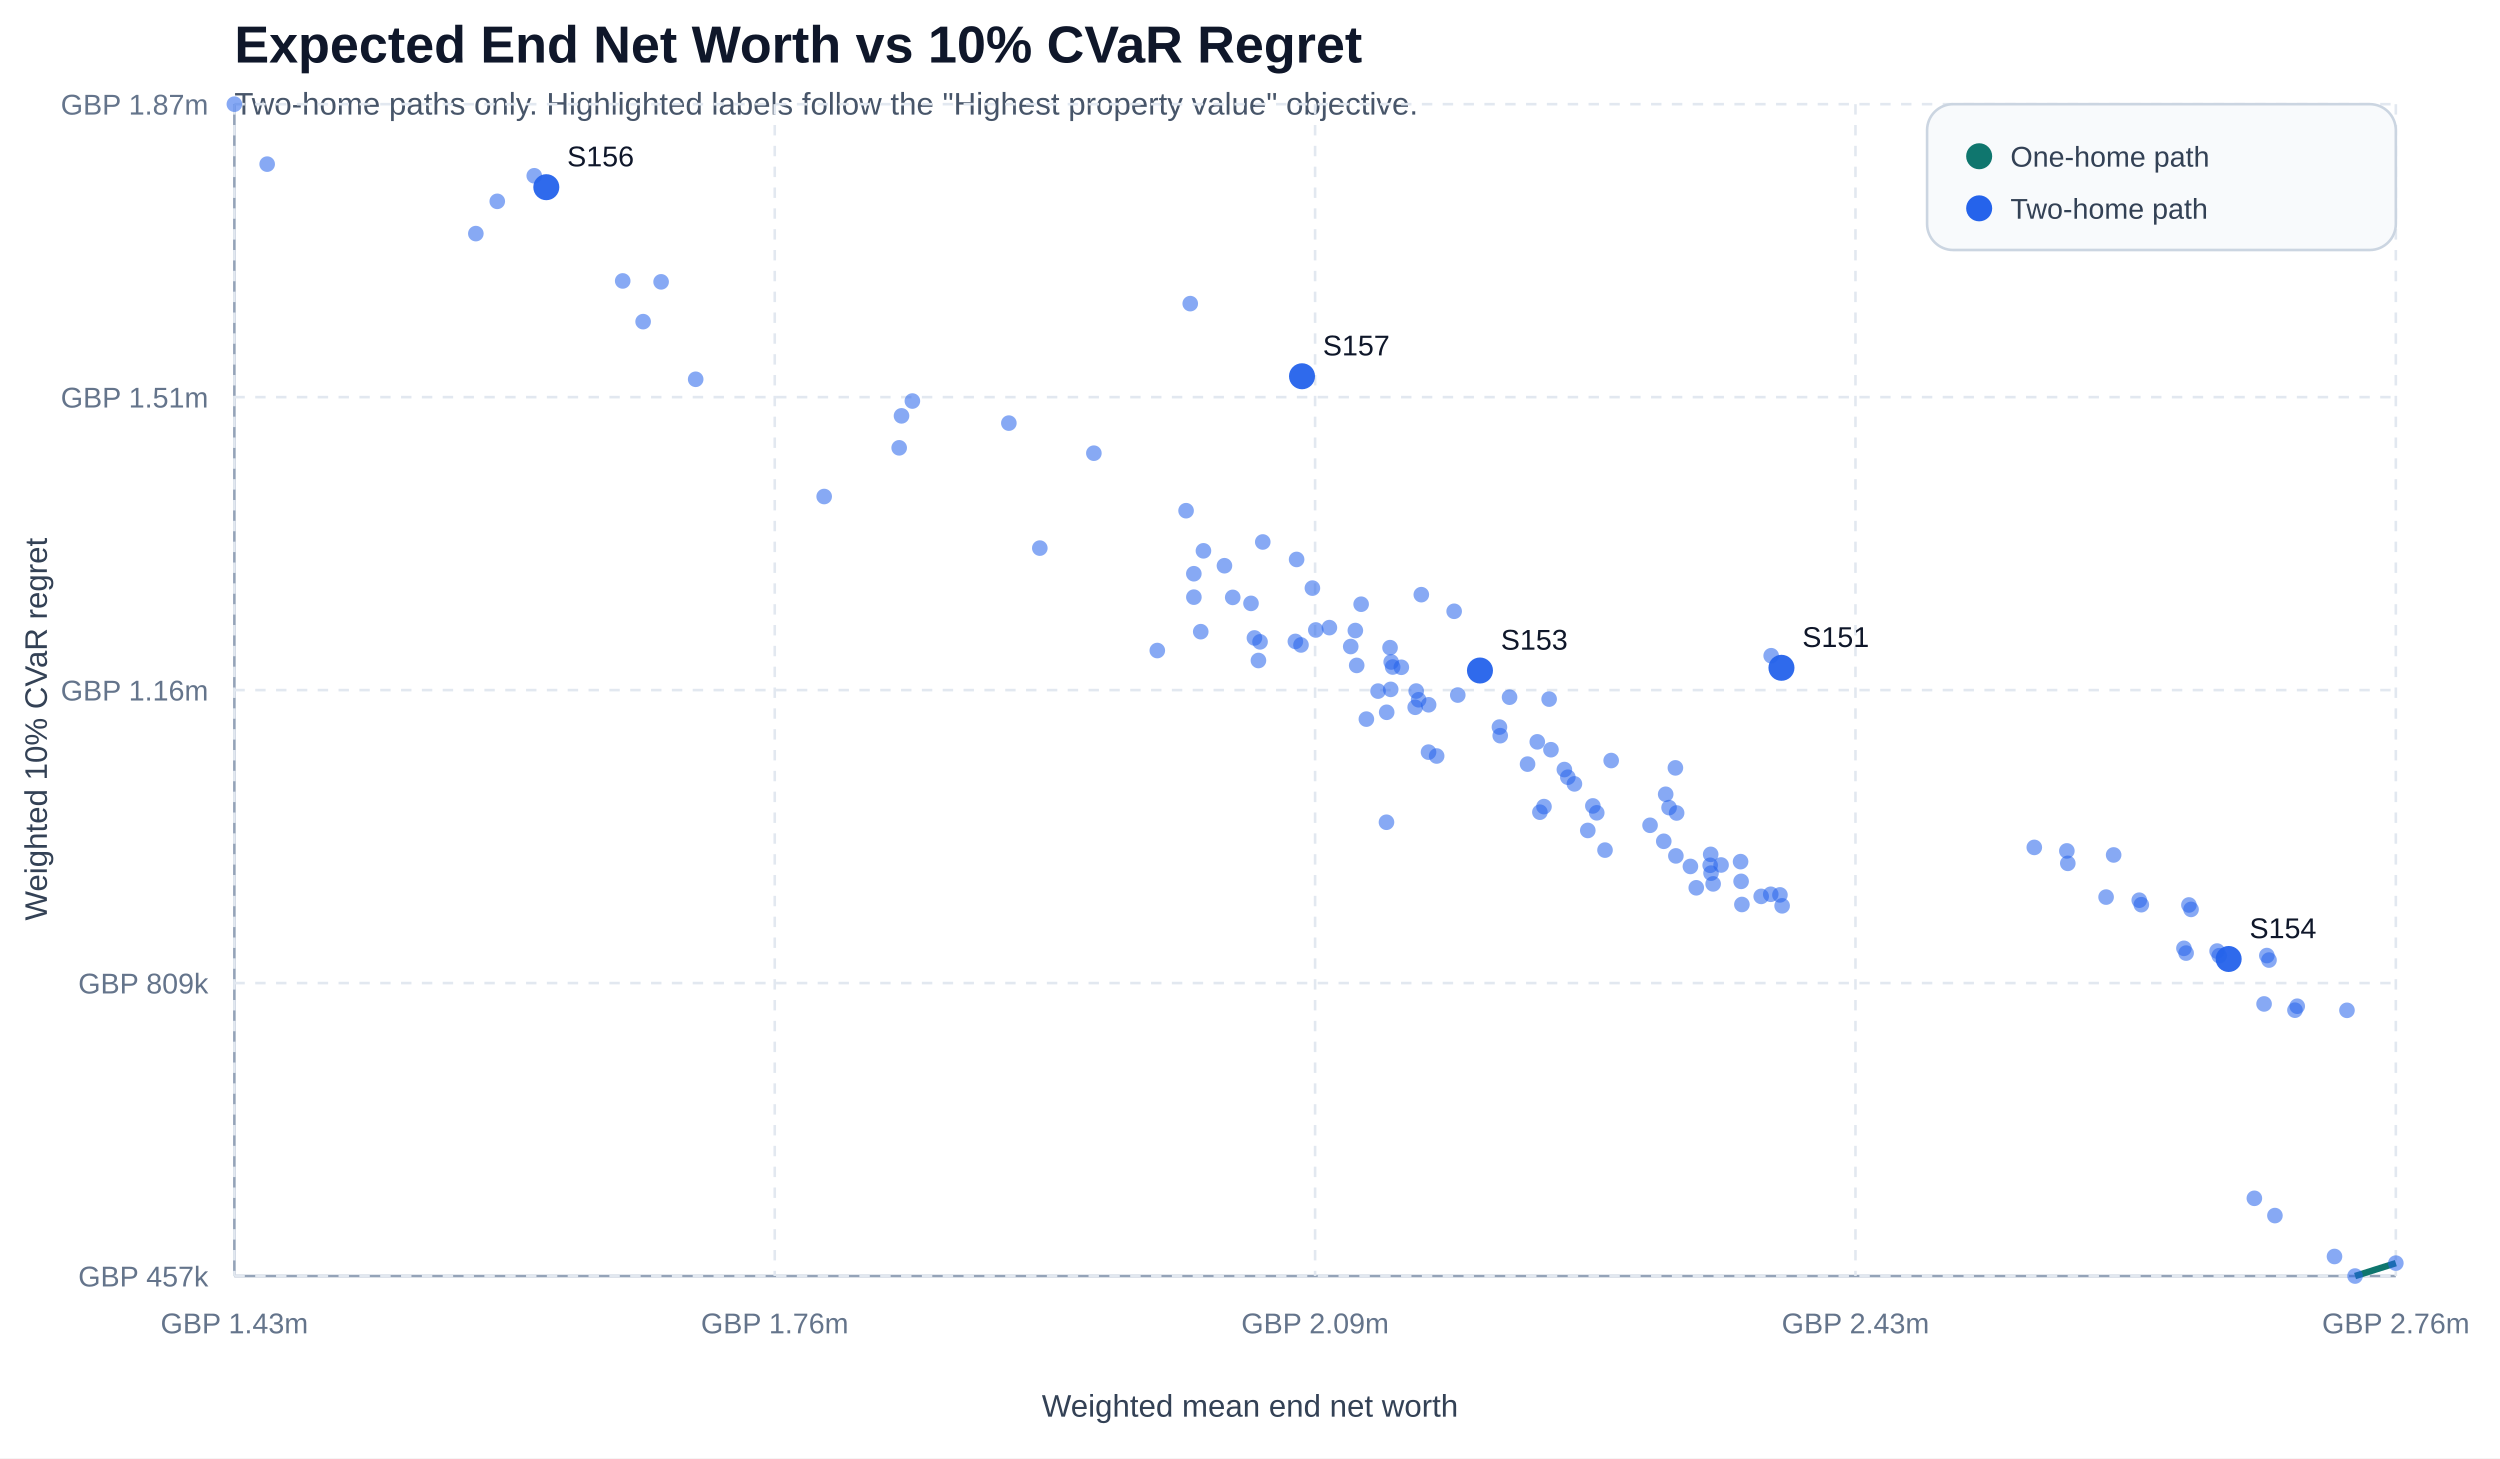
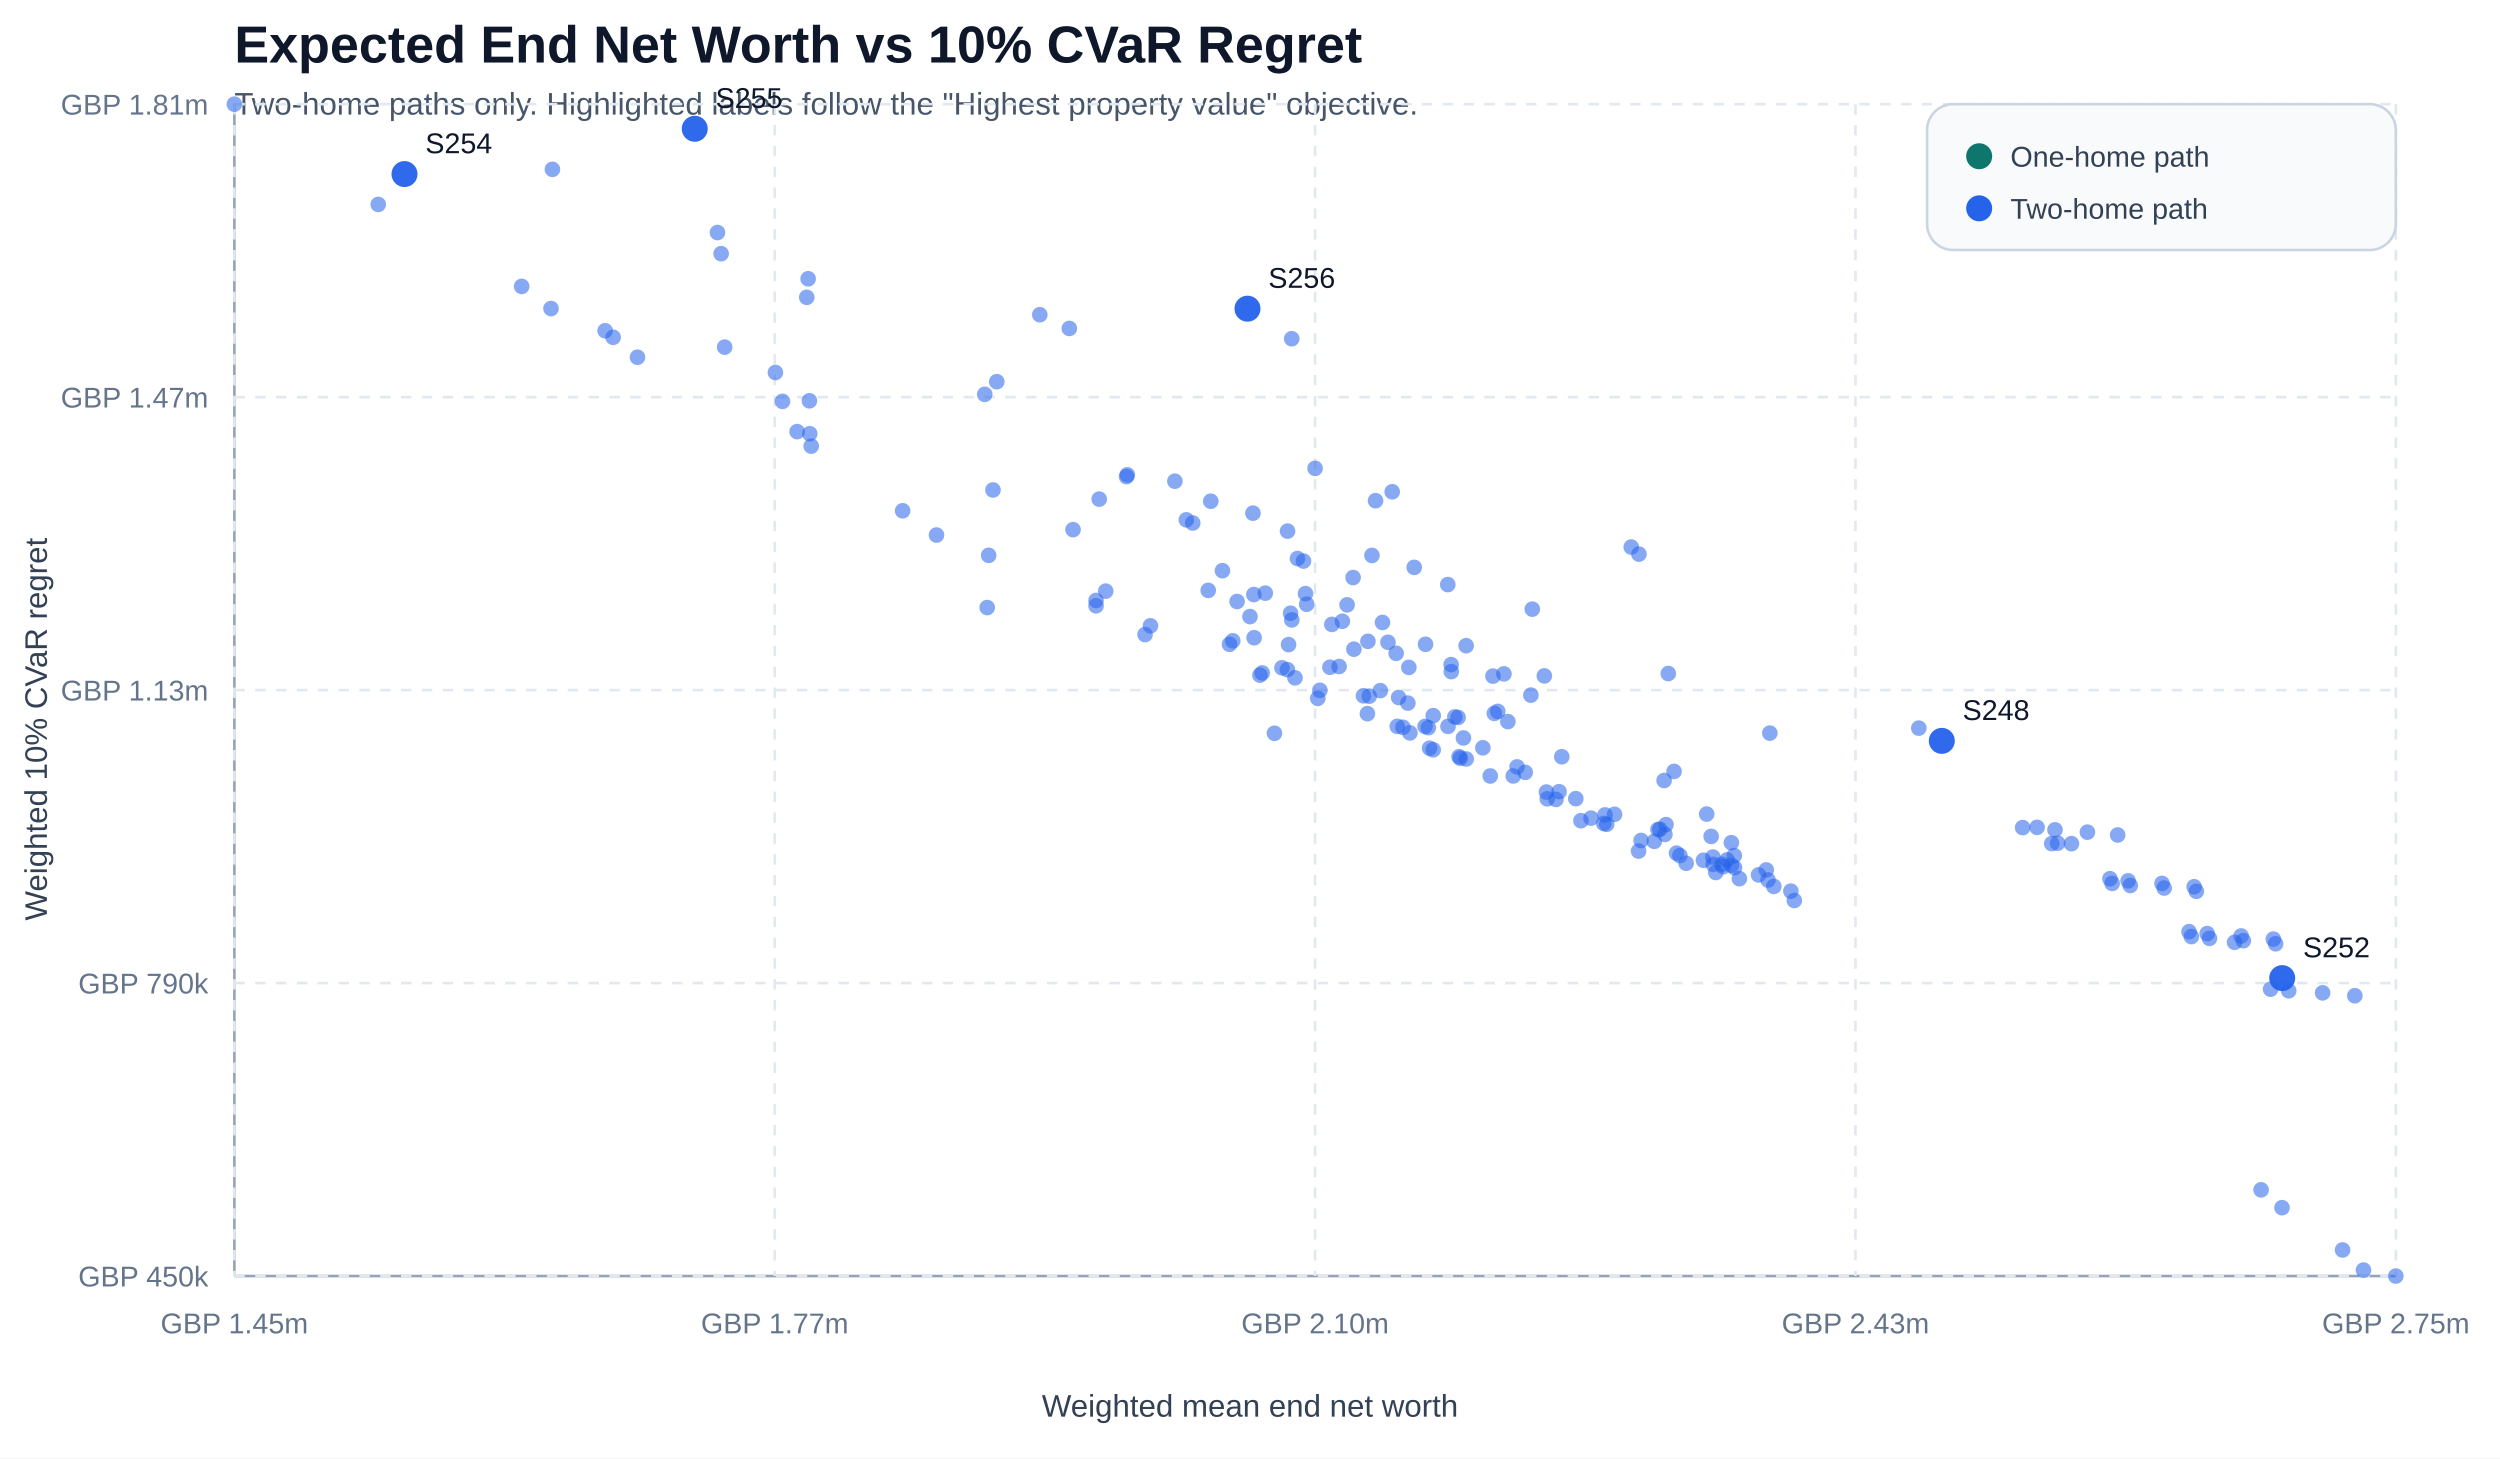
<svg xmlns="http://www.w3.org/2000/svg" width="960" height="560" viewBox="0 0 960 560">
  <rect width="960" height="560" fill="#ffffff" />
  <text x="90" y="24" font-size="20" font-family="Arial, sans-serif" font-weight="700" fill="#0f172a">Expected End Net Worth vs 10% CVaR Regret</text>
  <text x="90" y="44" font-size="12" font-family="Arial, sans-serif" fill="#475569">Two-home paths only. Highlighted labels follow the "Highest property value" objective.</text>
  <line x1="90" y1="490" x2="920" y2="490" stroke="#94a3b8" />
  <line x1="90" y1="40" x2="90" y2="490" stroke="#94a3b8" />
  <line x1="90" y1="40" x2="90" y2="490" stroke="#e2e8f0" stroke-dasharray="4 4" />
  <line x1="90" y1="490" x2="920" y2="490" stroke="#e2e8f0" stroke-dasharray="4 4" />
-   <text x="90" y="512" text-anchor="middle" font-size="11" font-family="Arial, sans-serif" fill="#64748b">GBP 1.43m</text>
-   <text x="80" y="494" text-anchor="end" font-size="11" font-family="Arial, sans-serif" fill="#64748b">GBP 457k</text>
+   <text x="90" y="512" text-anchor="middle" font-size="11" font-family="Arial, sans-serif" fill="#64748b">GBP 1.45m</text>
+   <text x="80" y="494" text-anchor="end" font-size="11" font-family="Arial, sans-serif" fill="#64748b">GBP 450k</text>
  <line x1="297.5" y1="40" x2="297.5" y2="490" stroke="#e2e8f0" stroke-dasharray="4 4" />
  <line x1="90" y1="377.5" x2="920" y2="377.5" stroke="#e2e8f0" stroke-dasharray="4 4" />
-   <text x="297.5" y="512" text-anchor="middle" font-size="11" font-family="Arial, sans-serif" fill="#64748b">GBP 1.76m</text>
-   <text x="80" y="381.5" text-anchor="end" font-size="11" font-family="Arial, sans-serif" fill="#64748b">GBP 809k</text>
+   <text x="297.5" y="512" text-anchor="middle" font-size="11" font-family="Arial, sans-serif" fill="#64748b">GBP 1.77m</text>
+   <text x="80" y="381.5" text-anchor="end" font-size="11" font-family="Arial, sans-serif" fill="#64748b">GBP 790k</text>
  <line x1="505" y1="40" x2="505" y2="490" stroke="#e2e8f0" stroke-dasharray="4 4" />
  <line x1="90" y1="265" x2="920" y2="265" stroke="#e2e8f0" stroke-dasharray="4 4" />
-   <text x="505" y="512" text-anchor="middle" font-size="11" font-family="Arial, sans-serif" fill="#64748b">GBP 2.09m</text>
-   <text x="80" y="269" text-anchor="end" font-size="11" font-family="Arial, sans-serif" fill="#64748b">GBP 1.16m</text>
+   <text x="505" y="512" text-anchor="middle" font-size="11" font-family="Arial, sans-serif" fill="#64748b">GBP 2.10m</text>
+   <text x="80" y="269" text-anchor="end" font-size="11" font-family="Arial, sans-serif" fill="#64748b">GBP 1.13m</text>
  <line x1="712.5" y1="40" x2="712.5" y2="490" stroke="#e2e8f0" stroke-dasharray="4 4" />
  <line x1="90" y1="152.5" x2="920" y2="152.5" stroke="#e2e8f0" stroke-dasharray="4 4" />
  <text x="712.5" y="512" text-anchor="middle" font-size="11" font-family="Arial, sans-serif" fill="#64748b">GBP 2.43m</text>
-   <text x="80" y="156.5" text-anchor="end" font-size="11" font-family="Arial, sans-serif" fill="#64748b">GBP 1.51m</text>
+   <text x="80" y="156.5" text-anchor="end" font-size="11" font-family="Arial, sans-serif" fill="#64748b">GBP 1.47m</text>
  <line x1="920" y1="40" x2="920" y2="490" stroke="#e2e8f0" stroke-dasharray="4 4" />
  <line x1="90" y1="40" x2="920" y2="40" stroke="#e2e8f0" stroke-dasharray="4 4" />
-   <text x="920" y="512" text-anchor="middle" font-size="11" font-family="Arial, sans-serif" fill="#64748b">GBP 2.76m</text>
-   <text x="80" y="44" text-anchor="end" font-size="11" font-family="Arial, sans-serif" fill="#64748b">GBP 1.87m</text>
-   <polyline points="904.342,490 920,485.042" fill="none" stroke="#0f766e" stroke-width="2.5" />
-   <circle cx="591.321" cy="311.881" r="3" fill="#2563eb" opacity="0.55" />
-   <circle cx="524.688" cy="276.14" r="3" fill="#2563eb" opacity="0.55" />
-   <circle cx="559.784" cy="266.905" r="3" fill="#2563eb" opacity="0.55" />
-   <circle cx="548.556" cy="288.819" r="3" fill="#2563eb" opacity="0.55" />
-   <circle cx="651.364" cy="340.913" r="3" fill="#2563eb" opacity="0.55" />
-   <circle cx="668.889" cy="347.326" r="3" fill="#2563eb" opacity="0.55" />
-   <circle cx="616.324" cy="326.442" r="3" fill="#2563eb" opacity="0.55" />
-   <circle cx="611.655" cy="309.472" r="3" fill="#2563eb" opacity="0.55" />
-   <circle cx="643.535" cy="328.665" r="3" fill="#2563eb" opacity="0.55" />
-   <circle cx="543.816" cy="265.368" r="3" fill="#2563eb" opacity="0.55" />
-   <circle cx="586.582" cy="293.422" r="3" fill="#2563eb" opacity="0.55" />
-   <circle cx="590.314" cy="284.871" r="3" fill="#2563eb" opacity="0.55" />
-   <circle cx="533.779" cy="248.696" r="3" fill="#2563eb" opacity="0.55" />
-   <circle cx="483.24" cy="253.635" r="3" fill="#2563eb" opacity="0.55" />
-   <circle cx="520.454" cy="242.124" r="3" fill="#2563eb" opacity="0.55" />
-   <circle cx="499.584" cy="247.664" r="3" fill="#2563eb" opacity="0.55" />
-   <circle cx="461.084" cy="242.564" r="3" fill="#2563eb" opacity="0.55" />
-   <circle cx="649.118" cy="332.711" r="3" fill="#2563eb" opacity="0.55" />
-   <circle cx="657.035" cy="335.291" r="3" fill="#2563eb" opacity="0.55" />
-   <circle cx="657.843" cy="339.416" r="3" fill="#2563eb" opacity="0.55" />
-   <circle cx="592.889" cy="309.735" r="3" fill="#2563eb" opacity="0.55" />
-   <circle cx="576.086" cy="282.498" r="3" fill="#2563eb" opacity="0.55" />
-   <circle cx="594.867" cy="268.46" r="3" fill="#2563eb" opacity="0.55" />
-   <circle cx="518.679" cy="248.267" r="3" fill="#2563eb" opacity="0.55" />
-   <circle cx="600.718" cy="295.51" r="3" fill="#2563eb" opacity="0.55" />
-   <circle cx="579.672" cy="267.726" r="3" fill="#2563eb" opacity="0.55" />
-   <circle cx="679.966" cy="343.402" r="3" fill="#2563eb" opacity="0.55" />
-   <circle cx="609.711" cy="318.892" r="3" fill="#2563eb" opacity="0.55" />
-   <circle cx="633.622" cy="316.911" r="3" fill="#2563eb" opacity="0.55" />
-   <circle cx="505.269" cy="241.91" r="3" fill="#2563eb" opacity="0.55" />
-   <circle cx="575.786" cy="279.2" r="3" fill="#2563eb" opacity="0.55" />
-   <circle cx="545.781" cy="228.351" r="3" fill="#2563eb" opacity="0.55" />
-   <circle cx="544.746" cy="268.709" r="3" fill="#2563eb" opacity="0.55" />
-   <circle cx="483.857" cy="246.472" r="3" fill="#2563eb" opacity="0.55" />
-   <circle cx="639.62" cy="305.001" r="3" fill="#2563eb" opacity="0.55" />
-   <circle cx="920" cy="485.042" r="3" fill="#2563eb" opacity="0.55" />
-   <circle cx="904.342" cy="490" r="3" fill="#2563eb" opacity="0.55" />
-   <circle cx="668.584" cy="338.443" r="3" fill="#2563eb" opacity="0.55" />
-   <circle cx="638.886" cy="323.055" r="3" fill="#2563eb" opacity="0.55" />
-   <circle cx="896.444" cy="482.493" r="3" fill="#2563eb" opacity="0.55" />
-   <circle cx="522.677" cy="232.023" r="3" fill="#2563eb" opacity="0.55" />
-   <circle cx="684.335" cy="347.836" r="3" fill="#2563eb" opacity="0.55" />
-   <circle cx="532.487" cy="273.521" r="3" fill="#2563eb" opacity="0.55" />
-   <circle cx="558.394" cy="234.734" r="3" fill="#2563eb" opacity="0.55" />
-   <circle cx="668.381" cy="330.865" r="3" fill="#2563eb" opacity="0.55" />
-   <circle cx="520.973" cy="255.519" r="3" fill="#2563eb" opacity="0.55" />
-   <circle cx="613.152" cy="312.122" r="3" fill="#2563eb" opacity="0.55" />
-   <circle cx="503.961" cy="225.834" r="3" fill="#2563eb" opacity="0.55" />
-   <circle cx="604.578" cy="301.014" r="3" fill="#2563eb" opacity="0.55" />
-   <circle cx="676.298" cy="344.212" r="3" fill="#2563eb" opacity="0.55" />
-   <circle cx="873.571" cy="466.783" r="3" fill="#2563eb" opacity="0.55" />
-   <circle cx="497.422" cy="246.308" r="3" fill="#2563eb" opacity="0.55" />
-   <circle cx="865.673" cy="460.151" r="3" fill="#2563eb" opacity="0.55" />
-   <circle cx="529.171" cy="265.386" r="3" fill="#2563eb" opacity="0.55" />
-   <circle cx="534.027" cy="264.721" r="3" fill="#2563eb" opacity="0.55" />
-   <circle cx="534.214" cy="254.203" r="3" fill="#2563eb" opacity="0.55" />
-   <circle cx="660.893" cy="332.155" r="3" fill="#2563eb" opacity="0.55" />
-   <circle cx="551.676" cy="290.309" r="3" fill="#2563eb" opacity="0.55" />
-   <circle cx="683.495" cy="343.639" r="3" fill="#2563eb" opacity="0.55" />
-   <circle cx="548.59" cy="270.636" r="3" fill="#2563eb" opacity="0.55" />
-   <circle cx="399.288" cy="210.473" r="3" fill="#2563eb" opacity="0.55" />
-   <circle cx="543.431" cy="271.593" r="3" fill="#2563eb" opacity="0.55" />
-   <circle cx="602.049" cy="298.45" r="3" fill="#2563eb" opacity="0.55" />
-   <circle cx="510.488" cy="241.005" r="3" fill="#2563eb" opacity="0.55" />
-   <circle cx="656.902" cy="328.075" r="3" fill="#2563eb" opacity="0.55" />
-   <circle cx="481.699" cy="244.968" r="3" fill="#2563eb" opacity="0.55" />
-   <circle cx="473.366" cy="229.398" r="3" fill="#2563eb" opacity="0.55" />
-   <circle cx="595.564" cy="287.891" r="3" fill="#2563eb" opacity="0.55" />
-   <circle cx="534.785" cy="256.137" r="3" fill="#2563eb" opacity="0.55" />
-   <circle cx="480.386" cy="231.698" r="3" fill="#2563eb" opacity="0.55" />
-   <circle cx="656.705" cy="332.267" r="3" fill="#2563eb" opacity="0.55" />
-   <circle cx="901.236" cy="387.966" r="3" fill="#2563eb" opacity="0.55" />
-   <circle cx="643.825" cy="312.187" r="3" fill="#2563eb" opacity="0.55" />
-   <circle cx="881.264" cy="387.914" r="3" fill="#2563eb" opacity="0.55" />
-   <circle cx="497.897" cy="214.827" r="3" fill="#2563eb" opacity="0.55" />
-   <circle cx="882.138" cy="386.392" r="3" fill="#2563eb" opacity="0.55" />
-   <circle cx="640.922" cy="310.121" r="3" fill="#2563eb" opacity="0.55" />
-   <circle cx="869.405" cy="385.51" r="3" fill="#2563eb" opacity="0.55" />
-   <circle cx="458.432" cy="220.312" r="3" fill="#2563eb" opacity="0.55" />
-   <circle cx="458.446" cy="229.307" r="3" fill="#2563eb" opacity="0.55" />
-   <circle cx="538.111" cy="256.237" r="3" fill="#2563eb" opacity="0.55" />
-   <circle cx="871.3" cy="368.672" r="3" fill="#2563eb" opacity="0.55" />
-   <circle cx="870.466" cy="366.934" r="3" fill="#2563eb" opacity="0.55" />
-   <circle cx="855.804" cy="368.251" r="5" fill="#2563eb" opacity="0.95" />
-   <text x="863.804" y="360.251" font-size="11" font-family="Arial, sans-serif" fill="#0f172a">S154</text>
-   <circle cx="852.202" cy="366.983" r="3" fill="#2563eb" opacity="0.55" />
-   <circle cx="851.367" cy="365.203" r="3" fill="#2563eb" opacity="0.55" />
-   <circle cx="618.691" cy="292.05" r="3" fill="#2563eb" opacity="0.55" />
-   <circle cx="839.469" cy="365.988" r="3" fill="#2563eb" opacity="0.55" />
-   <circle cx="838.634" cy="364.157" r="3" fill="#2563eb" opacity="0.55" />
-   <circle cx="470.189" cy="217.24" r="3" fill="#2563eb" opacity="0.55" />
-   <circle cx="462.122" cy="211.518" r="3" fill="#2563eb" opacity="0.55" />
-   <circle cx="484.901" cy="208.12" r="3" fill="#2563eb" opacity="0.55" />
-   <circle cx="841.364" cy="349.211" r="3" fill="#2563eb" opacity="0.55" />
-   <circle cx="840.544" cy="347.506" r="3" fill="#2563eb" opacity="0.55" />
-   <circle cx="822.266" cy="347.405" r="3" fill="#2563eb" opacity="0.55" />
-   <circle cx="821.472" cy="345.677" r="3" fill="#2563eb" opacity="0.55" />
-   <circle cx="808.74" cy="344.482" r="3" fill="#2563eb" opacity="0.55" />
-   <circle cx="811.638" cy="328.302" r="3" fill="#2563eb" opacity="0.55" />
-   <circle cx="794.037" cy="331.525" r="3" fill="#2563eb" opacity="0.55" />
-   <circle cx="793.671" cy="326.749" r="3" fill="#2563eb" opacity="0.55" />
-   <circle cx="781.168" cy="325.402" r="3" fill="#2563eb" opacity="0.55" />
-   <circle cx="455.453" cy="196.109" r="3" fill="#2563eb" opacity="0.55" />
-   <circle cx="643.352" cy="294.864" r="3" fill="#2563eb" opacity="0.55" />
-   <circle cx="532.406" cy="315.742" r="3" fill="#2563eb" opacity="0.55" />
-   <circle cx="684.08" cy="256.438" r="5" fill="#2563eb" opacity="0.95" />
-   <text x="692.08" y="248.438" font-size="11" font-family="Arial, sans-serif" fill="#0f172a">S151</text>
-   <circle cx="680.131" cy="251.795" r="3" fill="#2563eb" opacity="0.55" />
-   <circle cx="568.307" cy="257.477" r="5" fill="#2563eb" opacity="0.95" />
-   <text x="576.307" y="249.477" font-size="11" font-family="Arial, sans-serif" fill="#0f172a">S153</text>
-   <circle cx="444.403" cy="249.807" r="3" fill="#2563eb" opacity="0.55" />
-   <circle cx="345.285" cy="171.966" r="3" fill="#2563eb" opacity="0.55" />
-   <circle cx="346.177" cy="159.689" r="3" fill="#2563eb" opacity="0.55" />
-   <circle cx="350.353" cy="153.998" r="3" fill="#2563eb" opacity="0.55" />
-   <circle cx="420.045" cy="174.027" r="3" fill="#2563eb" opacity="0.55" />
-   <circle cx="499.972" cy="144.483" r="5" fill="#2563eb" opacity="0.95" />
-   <text x="507.972" y="136.483" font-size="11" font-family="Arial, sans-serif" fill="#0f172a">S157</text>
-   <circle cx="316.482" cy="190.664" r="3" fill="#2563eb" opacity="0.55" />
-   <circle cx="387.402" cy="162.476" r="3" fill="#2563eb" opacity="0.55" />
-   <circle cx="457.054" cy="116.592" r="3" fill="#2563eb" opacity="0.55" />
-   <circle cx="246.958" cy="123.51" r="3" fill="#2563eb" opacity="0.55" />
-   <circle cx="267.14" cy="145.644" r="3" fill="#2563eb" opacity="0.55" />
-   <circle cx="253.864" cy="108.228" r="3" fill="#2563eb" opacity="0.55" />
-   <circle cx="239.12" cy="107.88" r="3" fill="#2563eb" opacity="0.55" />
-   <circle cx="182.722" cy="89.704" r="3" fill="#2563eb" opacity="0.55" />
-   <circle cx="190.949" cy="77.315" r="3" fill="#2563eb" opacity="0.55" />
-   <circle cx="209.783" cy="71.879" r="5" fill="#2563eb" opacity="0.95" />
-   <text x="217.783" y="63.879" font-size="11" font-family="Arial, sans-serif" fill="#0f172a">S156</text>
-   <circle cx="205.154" cy="67.494" r="3" fill="#2563eb" opacity="0.55" />
-   <circle cx="102.593" cy="63.028" r="3" fill="#2563eb" opacity="0.55" />
+   <text x="920" y="512" text-anchor="middle" font-size="11" font-family="Arial, sans-serif" fill="#64748b">GBP 2.75m</text>
+   <text x="80" y="44" text-anchor="end" font-size="11" font-family="Arial, sans-serif" fill="#64748b">GBP 1.81m</text>
+   <polyline points="920,490" fill="none" stroke="#0f766e" stroke-width="2.5" />
+   <circle cx="548.948" cy="287.307" r="3" fill="#2563eb" opacity="0.55" />
+   <circle cx="483.819" cy="259.259" r="3" fill="#2563eb" opacity="0.55" />
+   <circle cx="506.037" cy="268.173" r="3" fill="#2563eb" opacity="0.55" />
+   <circle cx="560.278" cy="290.574" r="3" fill="#2563eb" opacity="0.55" />
+   <circle cx="536.544" cy="278.919" r="3" fill="#2563eb" opacity="0.55" />
+   <circle cx="647.477" cy="331.497" r="3" fill="#2563eb" opacity="0.55" />
+   <circle cx="573.304" cy="259.629" r="3" fill="#2563eb" opacity="0.55" />
+   <circle cx="441.774" cy="240.305" r="3" fill="#2563eb" opacity="0.55" />
+   <circle cx="629.215" cy="326.806" r="3" fill="#2563eb" opacity="0.55" />
+   <circle cx="484.683" cy="258.403" r="3" fill="#2563eb" opacity="0.55" />
+   <circle cx="597.499" cy="306.978" r="3" fill="#2563eb" opacity="0.55" />
+   <circle cx="610.951" cy="314.172" r="3" fill="#2563eb" opacity="0.55" />
+   <circle cx="658.864" cy="335.033" r="3" fill="#2563eb" opacity="0.55" />
+   <circle cx="562.998" cy="247.95" r="3" fill="#2563eb" opacity="0.55" />
+   <circle cx="420.878" cy="232.622" r="3" fill="#2563eb" opacity="0.55" />
+   <circle cx="557.295" cy="257.907" r="3" fill="#2563eb" opacity="0.55" />
+   <circle cx="538.747" cy="279.275" r="3" fill="#2563eb" opacity="0.55" />
+   <circle cx="572.257" cy="297.981" r="3" fill="#2563eb" opacity="0.55" />
+   <circle cx="639.746" cy="316.64" r="3" fill="#2563eb" opacity="0.55" />
+   <circle cx="557.234" cy="255.202" r="3" fill="#2563eb" opacity="0.55" />
+   <circle cx="594.155" cy="306.743" r="3" fill="#2563eb" opacity="0.55" />
+   <circle cx="645.08" cy="328.547" r="3" fill="#2563eb" opacity="0.55" />
+   <circle cx="635.24" cy="323.067" r="3" fill="#2563eb" opacity="0.55" />
+   <circle cx="581.093" cy="297.969" r="3" fill="#2563eb" opacity="0.55" />
+   <circle cx="547.227" cy="278.933" r="3" fill="#2563eb" opacity="0.55" />
+   <circle cx="523.568" cy="267.195" r="3" fill="#2563eb" opacity="0.55" />
+   <circle cx="616.971" cy="316.526" r="3" fill="#2563eb" opacity="0.55" />
+   <circle cx="547.403" cy="247.413" r="3" fill="#2563eb" opacity="0.55" />
+   <circle cx="607.08" cy="315.146" r="3" fill="#2563eb" opacity="0.55" />
+   <circle cx="598.677" cy="304.01" r="3" fill="#2563eb" opacity="0.55" />
+   <circle cx="494.348" cy="257.138" r="3" fill="#2563eb" opacity="0.55" />
+   <circle cx="615.855" cy="316.222" r="3" fill="#2563eb" opacity="0.55" />
+   <circle cx="585.686" cy="296.582" r="3" fill="#2563eb" opacity="0.55" />
+   <circle cx="541.406" cy="281.431" r="3" fill="#2563eb" opacity="0.55" />
+   <circle cx="561.961" cy="283.378" r="3" fill="#2563eb" opacity="0.55" />
+   <circle cx="550.353" cy="287.926" r="3" fill="#2563eb" opacity="0.55" />
+   <circle cx="667.917" cy="337.403" r="3" fill="#2563eb" opacity="0.55" />
+   <circle cx="540.991" cy="256.274" r="3" fill="#2563eb" opacity="0.55" />
+   <circle cx="536.123" cy="250.864" r="3" fill="#2563eb" opacity="0.55" />
+   <circle cx="619.985" cy="312.706" r="3" fill="#2563eb" opacity="0.55" />
+   <circle cx="530.882" cy="239.033" r="3" fill="#2563eb" opacity="0.55" />
+   <circle cx="654.128" cy="330.338" r="3" fill="#2563eb" opacity="0.55" />
+   <circle cx="472.132" cy="247.413" r="3" fill="#2563eb" opacity="0.55" />
+   <circle cx="517.278" cy="232.266" r="3" fill="#2563eb" opacity="0.55" />
+   <circle cx="689.018" cy="345.784" r="3" fill="#2563eb" opacity="0.55" />
+   <circle cx="630.179" cy="322.756" r="3" fill="#2563eb" opacity="0.55" />
+   <circle cx="582.558" cy="294.483" r="3" fill="#2563eb" opacity="0.55" />
+   <circle cx="525.795" cy="267.325" r="3" fill="#2563eb" opacity="0.55" />
+   <circle cx="616.338" cy="312.933" r="3" fill="#2563eb" opacity="0.55" />
+   <circle cx="540.614" cy="269.986" r="3" fill="#2563eb" opacity="0.55" />
+   <circle cx="525.278" cy="246.27" r="3" fill="#2563eb" opacity="0.55" />
+   <circle cx="506.828" cy="265.068" r="3" fill="#2563eb" opacity="0.55" />
+   <circle cx="511.439" cy="239.77" r="3" fill="#2563eb" opacity="0.55" />
+   <circle cx="605.105" cy="306.682" r="3" fill="#2563eb" opacity="0.55" />
+   <circle cx="661.717" cy="332.794" r="3" fill="#2563eb" opacity="0.55" />
+   <circle cx="560.763" cy="291.167" r="3" fill="#2563eb" opacity="0.55" />
+   <circle cx="496.055" cy="238.049" r="3" fill="#2563eb" opacity="0.55" />
+   <circle cx="473.375" cy="246.078" r="3" fill="#2563eb" opacity="0.55" />
+   <circle cx="657.869" cy="331.93" r="3" fill="#2563eb" opacity="0.55" />
+   <circle cx="664.874" cy="332.277" r="3" fill="#2563eb" opacity="0.55" />
+   <circle cx="420.879" cy="230.565" r="3" fill="#2563eb" opacity="0.55" />
+   <circle cx="643.78" cy="327.597" r="3" fill="#2563eb" opacity="0.55" />
+   <circle cx="593.834" cy="304.141" r="3" fill="#2563eb" opacity="0.55" />
+   <circle cx="569.41" cy="287.16" r="3" fill="#2563eb" opacity="0.55" />
+   <circle cx="657.736" cy="329.112" r="3" fill="#2563eb" opacity="0.55" />
+   <circle cx="525.082" cy="274.048" r="3" fill="#2563eb" opacity="0.55" />
+   <circle cx="587.854" cy="266.93" r="3" fill="#2563eb" opacity="0.55" />
+   <circle cx="599.722" cy="290.592" r="3" fill="#2563eb" opacity="0.55" />
+   <circle cx="492.278" cy="256.429" r="3" fill="#2563eb" opacity="0.55" />
+   <circle cx="593.03" cy="259.534" r="3" fill="#2563eb" opacity="0.55" />
+   <circle cx="573.814" cy="273.948" r="3" fill="#2563eb" opacity="0.55" />
+   <circle cx="497.277" cy="260.281" r="3" fill="#2563eb" opacity="0.55" />
+   <circle cx="515.452" cy="238.568" r="3" fill="#2563eb" opacity="0.55" />
+   <circle cx="681.139" cy="340.381" r="3" fill="#2563eb" opacity="0.55" />
+   <circle cx="559.901" cy="275.499" r="3" fill="#2563eb" opacity="0.55" />
+   <circle cx="577.509" cy="258.764" r="3" fill="#2563eb" opacity="0.55" />
+   <circle cx="575.135" cy="273.167" r="3" fill="#2563eb" opacity="0.55" />
+   <circle cx="661.206" cy="331.886" r="3" fill="#2563eb" opacity="0.55" />
+   <circle cx="481.587" cy="244.889" r="3" fill="#2563eb" opacity="0.55" />
+   <circle cx="548.478" cy="279.411" r="3" fill="#2563eb" opacity="0.55" />
+   <circle cx="636.646" cy="318.522" r="3" fill="#2563eb" opacity="0.55" />
+   <circle cx="501.764" cy="232.029" r="3" fill="#2563eb" opacity="0.55" />
+   <circle cx="655.364" cy="312.598" r="3" fill="#2563eb" opacity="0.55" />
+   <circle cx="675.289" cy="335.958" r="3" fill="#2563eb" opacity="0.55" />
+   <circle cx="519.898" cy="249.292" r="3" fill="#2563eb" opacity="0.55" />
+   <circle cx="920" cy="490" r="3" fill="#2563eb" opacity="0.55" />
+   <circle cx="666.078" cy="333.184" r="3" fill="#2563eb" opacity="0.55" />
+   <circle cx="501.299" cy="227.953" r="3" fill="#2563eb" opacity="0.55" />
+   <circle cx="543.06" cy="217.873" r="3" fill="#2563eb" opacity="0.55" />
+   <circle cx="907.579" cy="487.71" r="3" fill="#2563eb" opacity="0.55" />
+   <circle cx="563.026" cy="291.444" r="3" fill="#2563eb" opacity="0.55" />
+   <circle cx="665.966" cy="328.544" r="3" fill="#2563eb" opacity="0.55" />
+   <circle cx="639.327" cy="320.419" r="3" fill="#2563eb" opacity="0.55" />
+   <circle cx="530.039" cy="265.198" r="3" fill="#2563eb" opacity="0.55" />
+   <circle cx="424.601" cy="226.998" r="3" fill="#2563eb" opacity="0.55" />
+   <circle cx="495.575" cy="235.485" r="3" fill="#2563eb" opacity="0.55" />
+   <circle cx="479.996" cy="236.771" r="3" fill="#2563eb" opacity="0.55" />
+   <circle cx="899.545" cy="479.994" r="3" fill="#2563eb" opacity="0.55" />
+   <circle cx="678.246" cy="334.051" r="3" fill="#2563eb" opacity="0.55" />
+   <circle cx="359.614" cy="205.456" r="3" fill="#2563eb" opacity="0.55" />
+   <circle cx="579.023" cy="277.092" r="3" fill="#2563eb" opacity="0.55" />
+   <circle cx="642.835" cy="296.224" r="3" fill="#2563eb" opacity="0.55" />
+   <circle cx="637.413" cy="318.457" r="3" fill="#2563eb" opacity="0.55" />
+   <circle cx="379.644" cy="213.258" r="3" fill="#2563eb" opacity="0.55" />
+   <circle cx="519.594" cy="221.778" r="3" fill="#2563eb" opacity="0.55" />
+   <circle cx="687.695" cy="342.195" r="3" fill="#2563eb" opacity="0.55" />
+   <circle cx="555.944" cy="224.473" r="3" fill="#2563eb" opacity="0.55" />
+   <circle cx="550.366" cy="274.808" r="3" fill="#2563eb" opacity="0.55" />
+   <circle cx="663.211" cy="330.19" r="3" fill="#2563eb" opacity="0.55" />
+   <circle cx="475.028" cy="230.975" r="3" fill="#2563eb" opacity="0.55" />
+   <circle cx="639.023" cy="299.706" r="3" fill="#2563eb" opacity="0.55" />
+   <circle cx="588.4" cy="233.914" r="3" fill="#2563eb" opacity="0.55" />
+   <circle cx="657.083" cy="321.18" r="3" fill="#2563eb" opacity="0.55" />
+   <circle cx="876.291" cy="463.748" r="3" fill="#2563eb" opacity="0.55" />
+   <circle cx="526.828" cy="213.289" r="3" fill="#2563eb" opacity="0.55" />
+   <circle cx="494.806" cy="247.53" r="3" fill="#2563eb" opacity="0.55" />
+   <circle cx="500.543" cy="215.453" r="3" fill="#2563eb" opacity="0.55" />
+   <circle cx="485.869" cy="227.765" r="3" fill="#2563eb" opacity="0.55" />
+   <circle cx="514.207" cy="255.944" r="3" fill="#2563eb" opacity="0.55" />
+   <circle cx="868.256" cy="456.893" r="3" fill="#2563eb" opacity="0.55" />
+   <circle cx="678.907" cy="337.895" r="3" fill="#2563eb" opacity="0.55" />
+   <circle cx="537.065" cy="267.843" r="3" fill="#2563eb" opacity="0.55" />
+   <circle cx="558.667" cy="275.278" r="3" fill="#2563eb" opacity="0.55" />
+   <circle cx="664.845" cy="323.592" r="3" fill="#2563eb" opacity="0.55" />
+   <circle cx="532.982" cy="246.636" r="3" fill="#2563eb" opacity="0.55" />
+   <circle cx="481.474" cy="228.309" r="3" fill="#2563eb" opacity="0.55" />
+   <circle cx="498.235" cy="214.471" r="3" fill="#2563eb" opacity="0.55" />
+   <circle cx="469.42" cy="219.146" r="3" fill="#2563eb" opacity="0.55" />
+   <circle cx="463.96" cy="226.704" r="3" fill="#2563eb" opacity="0.55" />
+   <circle cx="904.251" cy="382.362" r="3" fill="#2563eb" opacity="0.55" />
+   <circle cx="891.881" cy="381.26" r="3" fill="#2563eb" opacity="0.55" />
+   <circle cx="878.859" cy="380.452" r="3" fill="#2563eb" opacity="0.55" />
+   <circle cx="494.413" cy="203.945" r="3" fill="#2563eb" opacity="0.55" />
+   <circle cx="871.896" cy="379.851" r="3" fill="#2563eb" opacity="0.55" />
+   <circle cx="876.37" cy="375.593" r="5" fill="#2563eb" opacity="0.95" />
+   <text x="884.37" y="367.593" font-size="11" font-family="Arial, sans-serif" fill="#0f172a">S252</text>
+   <circle cx="873.832" cy="362.41" r="3" fill="#2563eb" opacity="0.55" />
+   <circle cx="872.962" cy="360.617" r="3" fill="#2563eb" opacity="0.55" />
+   <circle cx="861.462" cy="361.223" r="3" fill="#2563eb" opacity="0.55" />
+   <circle cx="858.065" cy="361.854" r="3" fill="#2563eb" opacity="0.55" />
+   <circle cx="860.592" cy="359.405" r="3" fill="#2563eb" opacity="0.55" />
+   <circle cx="848.44" cy="360.338" r="3" fill="#2563eb" opacity="0.55" />
+   <circle cx="847.57" cy="358.497" r="3" fill="#2563eb" opacity="0.55" />
+   <circle cx="841.477" cy="359.65" r="3" fill="#2563eb" opacity="0.55" />
+   <circle cx="840.608" cy="357.774" r="3" fill="#2563eb" opacity="0.55" />
+   <circle cx="458.008" cy="200.837" r="3" fill="#2563eb" opacity="0.55" />
+   <circle cx="843.412" cy="342.261" r="3" fill="#2563eb" opacity="0.55" />
+   <circle cx="481.137" cy="197.053" r="3" fill="#2563eb" opacity="0.55" />
+   <circle cx="842.559" cy="340.507" r="3" fill="#2563eb" opacity="0.55" />
+   <circle cx="831.043" cy="340.99" r="3" fill="#2563eb" opacity="0.55" />
+   <circle cx="830.212" cy="339.225" r="3" fill="#2563eb" opacity="0.55" />
+   <circle cx="818.02" cy="340.026" r="3" fill="#2563eb" opacity="0.55" />
+   <circle cx="817.193" cy="338.241" r="3" fill="#2563eb" opacity="0.55" />
+   <circle cx="811.058" cy="339.234" r="3" fill="#2563eb" opacity="0.55" />
+   <circle cx="810.231" cy="337.415" r="3" fill="#2563eb" opacity="0.55" />
+   <circle cx="813.179" cy="320.633" r="3" fill="#2563eb" opacity="0.55" />
+   <circle cx="795.443" cy="323.956" r="3" fill="#2563eb" opacity="0.55" />
+   <circle cx="790.142" cy="323.778" r="3" fill="#2563eb" opacity="0.55" />
+   <circle cx="787.86" cy="323.939" r="3" fill="#2563eb" opacity="0.55" />
+   <circle cx="801.564" cy="319.547" r="3" fill="#2563eb" opacity="0.55" />
+   <circle cx="789.117" cy="318.656" r="3" fill="#2563eb" opacity="0.55" />
+   <circle cx="455.556" cy="199.611" r="3" fill="#2563eb" opacity="0.55" />
+   <circle cx="782.229" cy="317.701" r="3" fill="#2563eb" opacity="0.55" />
+   <circle cx="464.938" cy="192.469" r="3" fill="#2563eb" opacity="0.55" />
+   <circle cx="776.691" cy="317.793" r="3" fill="#2563eb" opacity="0.55" />
+   <circle cx="422.095" cy="191.66" r="3" fill="#2563eb" opacity="0.55" />
+   <circle cx="745.649" cy="284.491" r="5" fill="#2563eb" opacity="0.95" />
+   <text x="753.649" y="276.491" font-size="11" font-family="Arial, sans-serif" fill="#0f172a">S248</text>
+   <circle cx="736.821" cy="279.597" r="3" fill="#2563eb" opacity="0.55" />
+   <circle cx="451.151" cy="184.775" r="3" fill="#2563eb" opacity="0.55" />
+   <circle cx="679.615" cy="281.518" r="3" fill="#2563eb" opacity="0.55" />
+   <circle cx="432.591" cy="183.026" r="3" fill="#2563eb" opacity="0.55" />
+   <circle cx="640.623" cy="258.645" r="3" fill="#2563eb" opacity="0.55" />
+   <circle cx="556.035" cy="278.934" r="3" fill="#2563eb" opacity="0.55" />
+   <circle cx="489.395" cy="281.578" r="3" fill="#2563eb" opacity="0.55" />
+   <circle cx="510.691" cy="256.214" r="3" fill="#2563eb" opacity="0.55" />
+   <circle cx="629.353" cy="212.781" r="3" fill="#2563eb" opacity="0.55" />
+   <circle cx="626.394" cy="210.073" r="3" fill="#2563eb" opacity="0.55" />
+   <circle cx="534.608" cy="188.843" r="3" fill="#2563eb" opacity="0.55" />
+   <circle cx="379.087" cy="233.3" r="3" fill="#2563eb" opacity="0.55" />
+   <circle cx="439.704" cy="243.677" r="3" fill="#2563eb" opacity="0.55" />
+   <circle cx="528.213" cy="192.268" r="3" fill="#2563eb" opacity="0.55" />
+   <circle cx="432.899" cy="182.331" r="3" fill="#2563eb" opacity="0.55" />
+   <circle cx="504.999" cy="179.85" r="3" fill="#2563eb" opacity="0.55" />
+   <circle cx="412.051" cy="203.39" r="3" fill="#2563eb" opacity="0.55" />
+   <circle cx="311.507" cy="171.32" r="3" fill="#2563eb" opacity="0.55" />
+   <circle cx="306.094" cy="165.74" r="3" fill="#2563eb" opacity="0.55" />
+   <circle cx="378.145" cy="151.431" r="3" fill="#2563eb" opacity="0.55" />
+   <circle cx="382.755" cy="146.57" r="3" fill="#2563eb" opacity="0.55" />
+   <circle cx="381.301" cy="188.151" r="3" fill="#2563eb" opacity="0.55" />
+   <circle cx="346.605" cy="196.145" r="3" fill="#2563eb" opacity="0.55" />
+   <circle cx="310.824" cy="153.901" r="3" fill="#2563eb" opacity="0.55" />
+   <circle cx="300.482" cy="154.128" r="3" fill="#2563eb" opacity="0.55" />
+   <circle cx="496.027" cy="130.067" r="3" fill="#2563eb" opacity="0.55" />
+   <circle cx="479.041" cy="118.529" r="5" fill="#2563eb" opacity="0.95" />
+   <text x="487.041" y="110.529" font-size="11" font-family="Arial, sans-serif" fill="#0f172a">S256</text>
+   <circle cx="244.789" cy="137.174" r="3" fill="#2563eb" opacity="0.55" />
+   <circle cx="310.945" cy="166.553" r="3" fill="#2563eb" opacity="0.55" />
+   <circle cx="410.622" cy="126.124" r="3" fill="#2563eb" opacity="0.55" />
+   <circle cx="235.44" cy="129.519" r="3" fill="#2563eb" opacity="0.55" />
+   <circle cx="309.782" cy="114.18" r="3" fill="#2563eb" opacity="0.55" />
+   <circle cx="399.282" cy="120.857" r="3" fill="#2563eb" opacity="0.55" />
+   <circle cx="310.324" cy="107.042" r="3" fill="#2563eb" opacity="0.55" />
+   <circle cx="297.751" cy="143.046" r="3" fill="#2563eb" opacity="0.55" />
+   <circle cx="211.586" cy="118.486" r="3" fill="#2563eb" opacity="0.55" />
+   <circle cx="276.918" cy="97.414" r="3" fill="#2563eb" opacity="0.55" />
+   <circle cx="200.321" cy="109.98" r="3" fill="#2563eb" opacity="0.55" />
+   <circle cx="278.272" cy="133.292" r="3" fill="#2563eb" opacity="0.55" />
+   <circle cx="275.506" cy="89.296" r="3" fill="#2563eb" opacity="0.55" />
+   <circle cx="232.374" cy="127.012" r="3" fill="#2563eb" opacity="0.55" />
+   <circle cx="212.132" cy="65.027" r="3" fill="#2563eb" opacity="0.55" />
+   <circle cx="145.242" cy="78.505" r="3" fill="#2563eb" opacity="0.55" />
+   <circle cx="266.782" cy="49.448" r="5" fill="#2563eb" opacity="0.95" />
+   <text x="274.782" y="41.448" font-size="11" font-family="Arial, sans-serif" fill="#0f172a">S255</text>
+   <circle cx="155.332" cy="66.837" r="5" fill="#2563eb" opacity="0.95" />
+   <text x="163.332" y="58.837" font-size="11" font-family="Arial, sans-serif" fill="#0f172a">S254</text>
  <circle cx="90" cy="40" r="3" fill="#2563eb" opacity="0.55" />
  <text x="480" y="544" text-anchor="middle" font-size="12" font-family="Arial, sans-serif" fill="#334155">Weighted mean end net worth</text>
  <text x="18" y="280" transform="rotate(-90 18 280)" text-anchor="middle" font-size="12" font-family="Arial, sans-serif" fill="#334155">Weighted 10% CVaR regret</text>
  <rect x="740" y="40" width="180" height="56" rx="10" fill="#f8fafc" stroke="#cbd5e1" />
  <circle cx="760" cy="60" r="5" fill="#0f766e" />
  <text x="772" y="64" font-size="11" font-family="Arial, sans-serif" fill="#334155">One-home path</text>
  <circle cx="760" cy="80" r="5" fill="#2563eb" />
  <text x="772" y="84" font-size="11" font-family="Arial, sans-serif" fill="#334155">Two-home path</text>
</svg>
